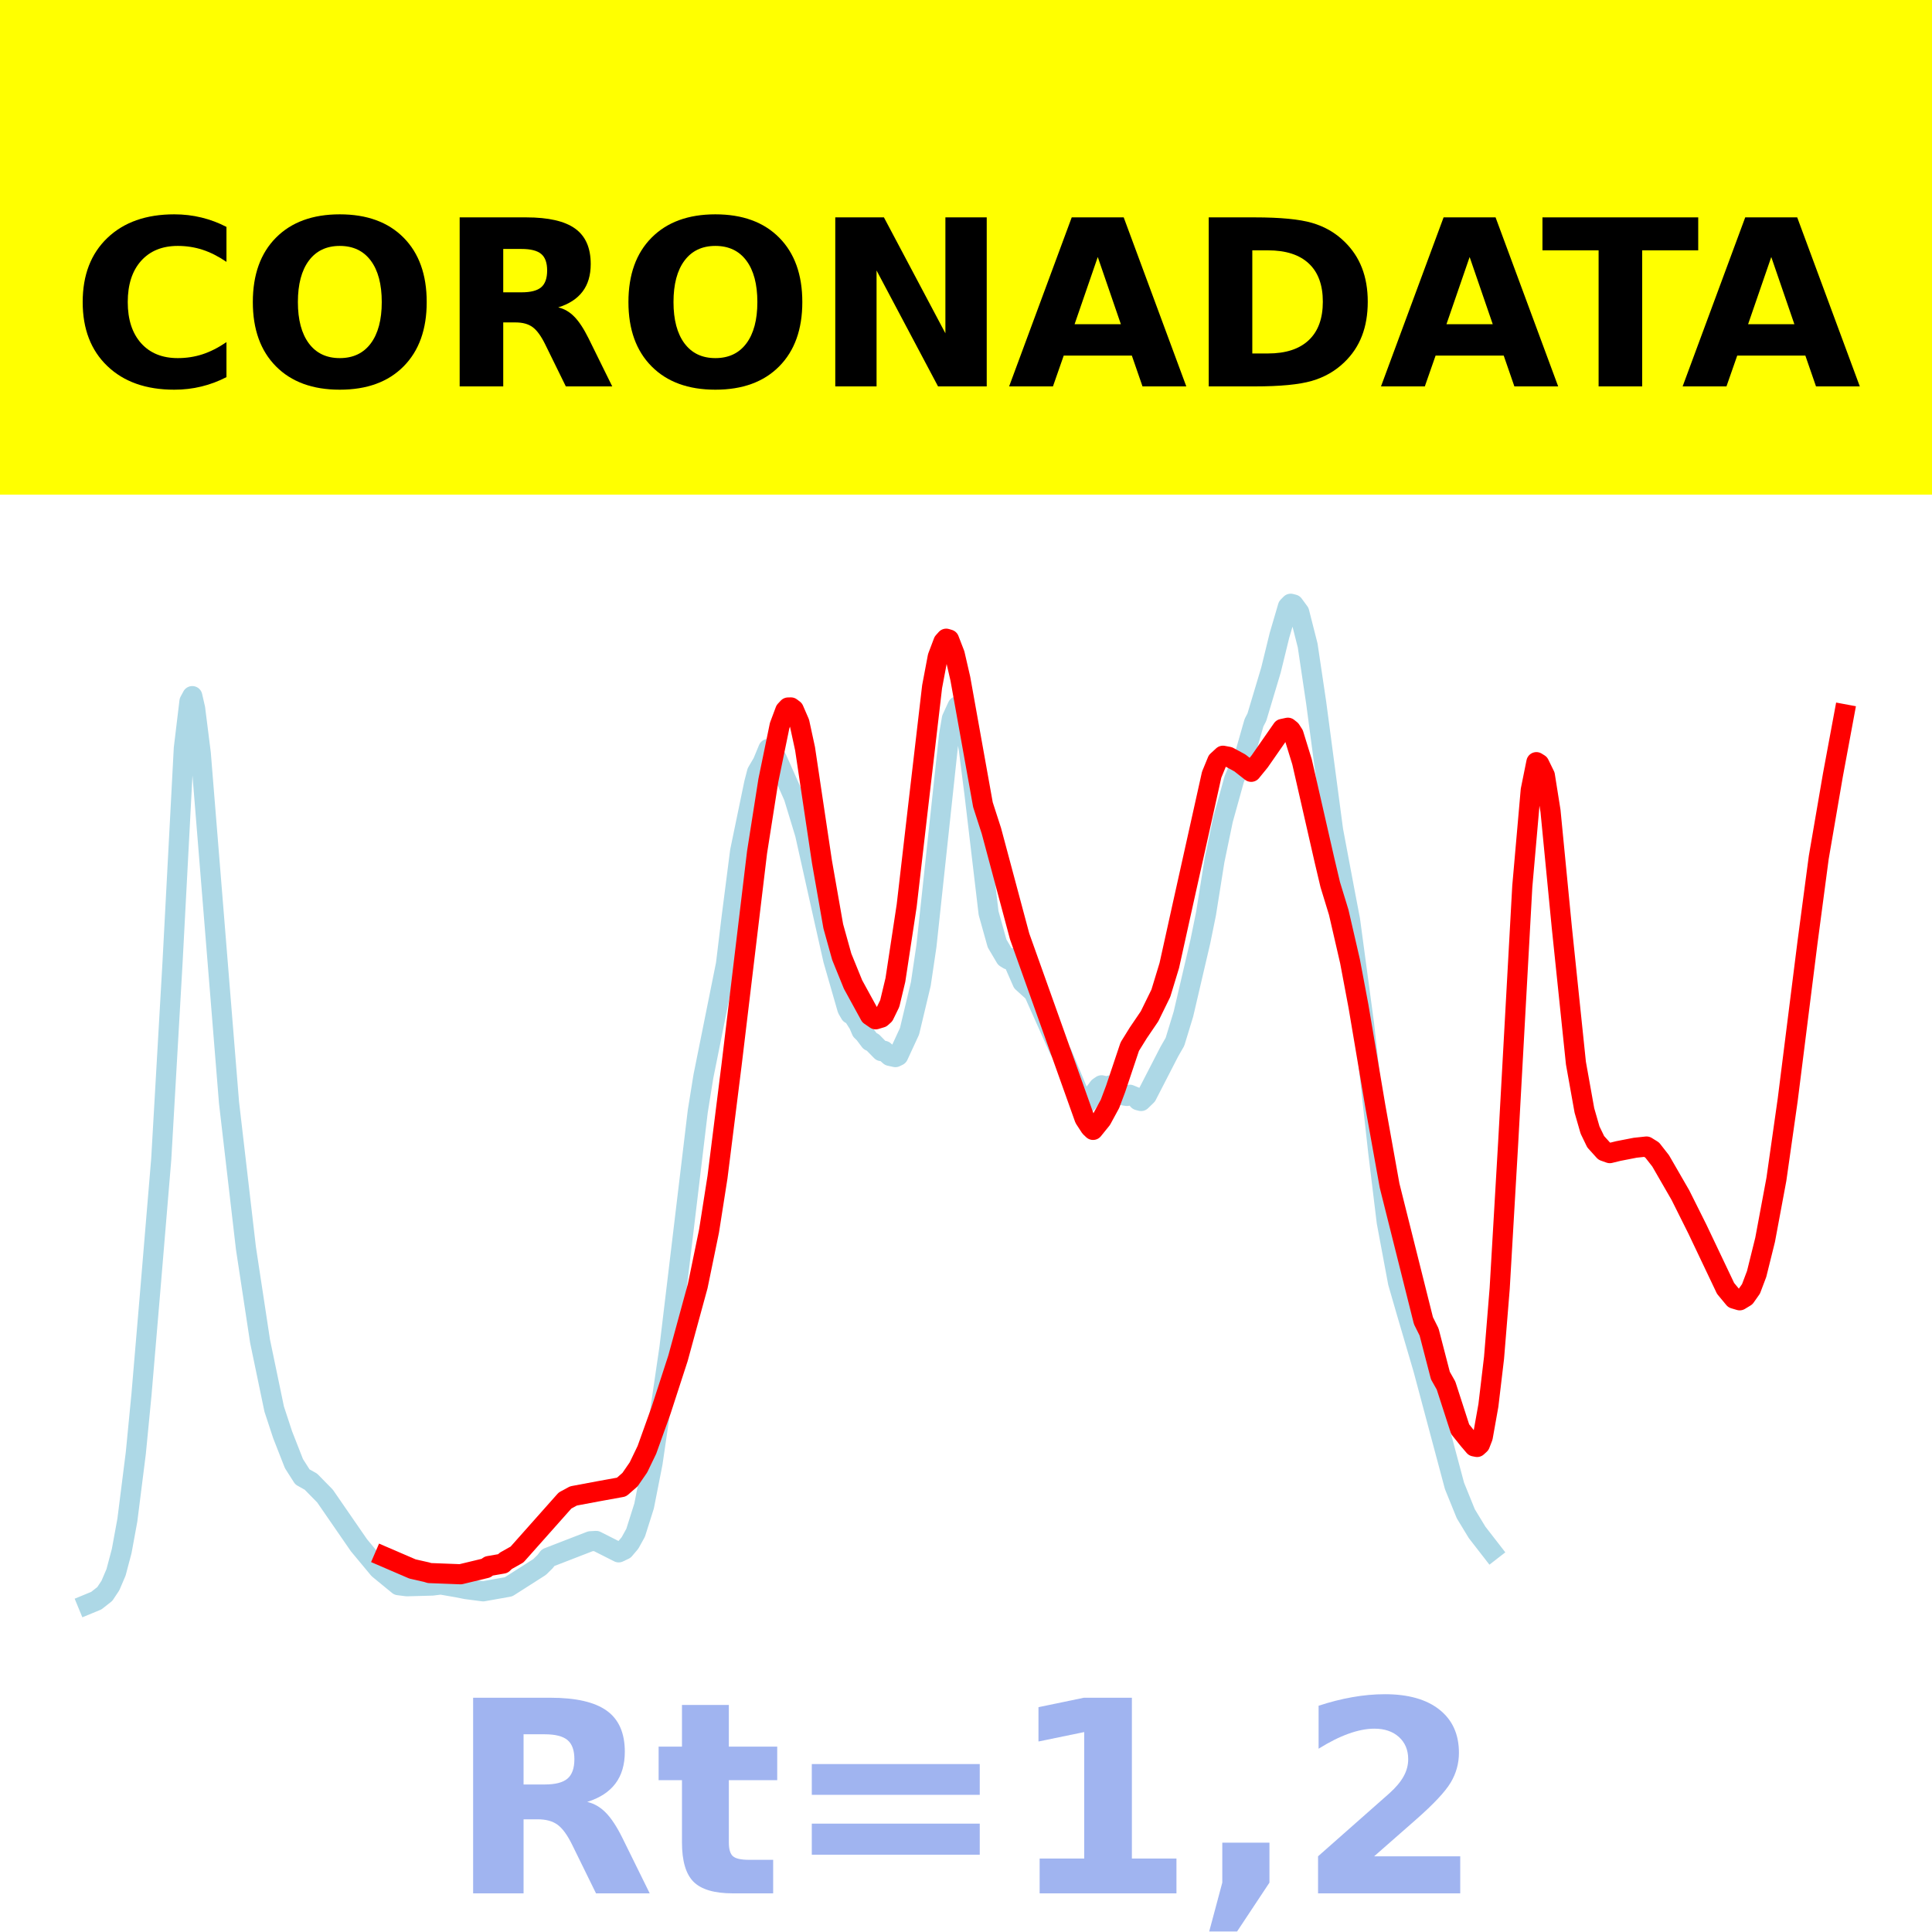
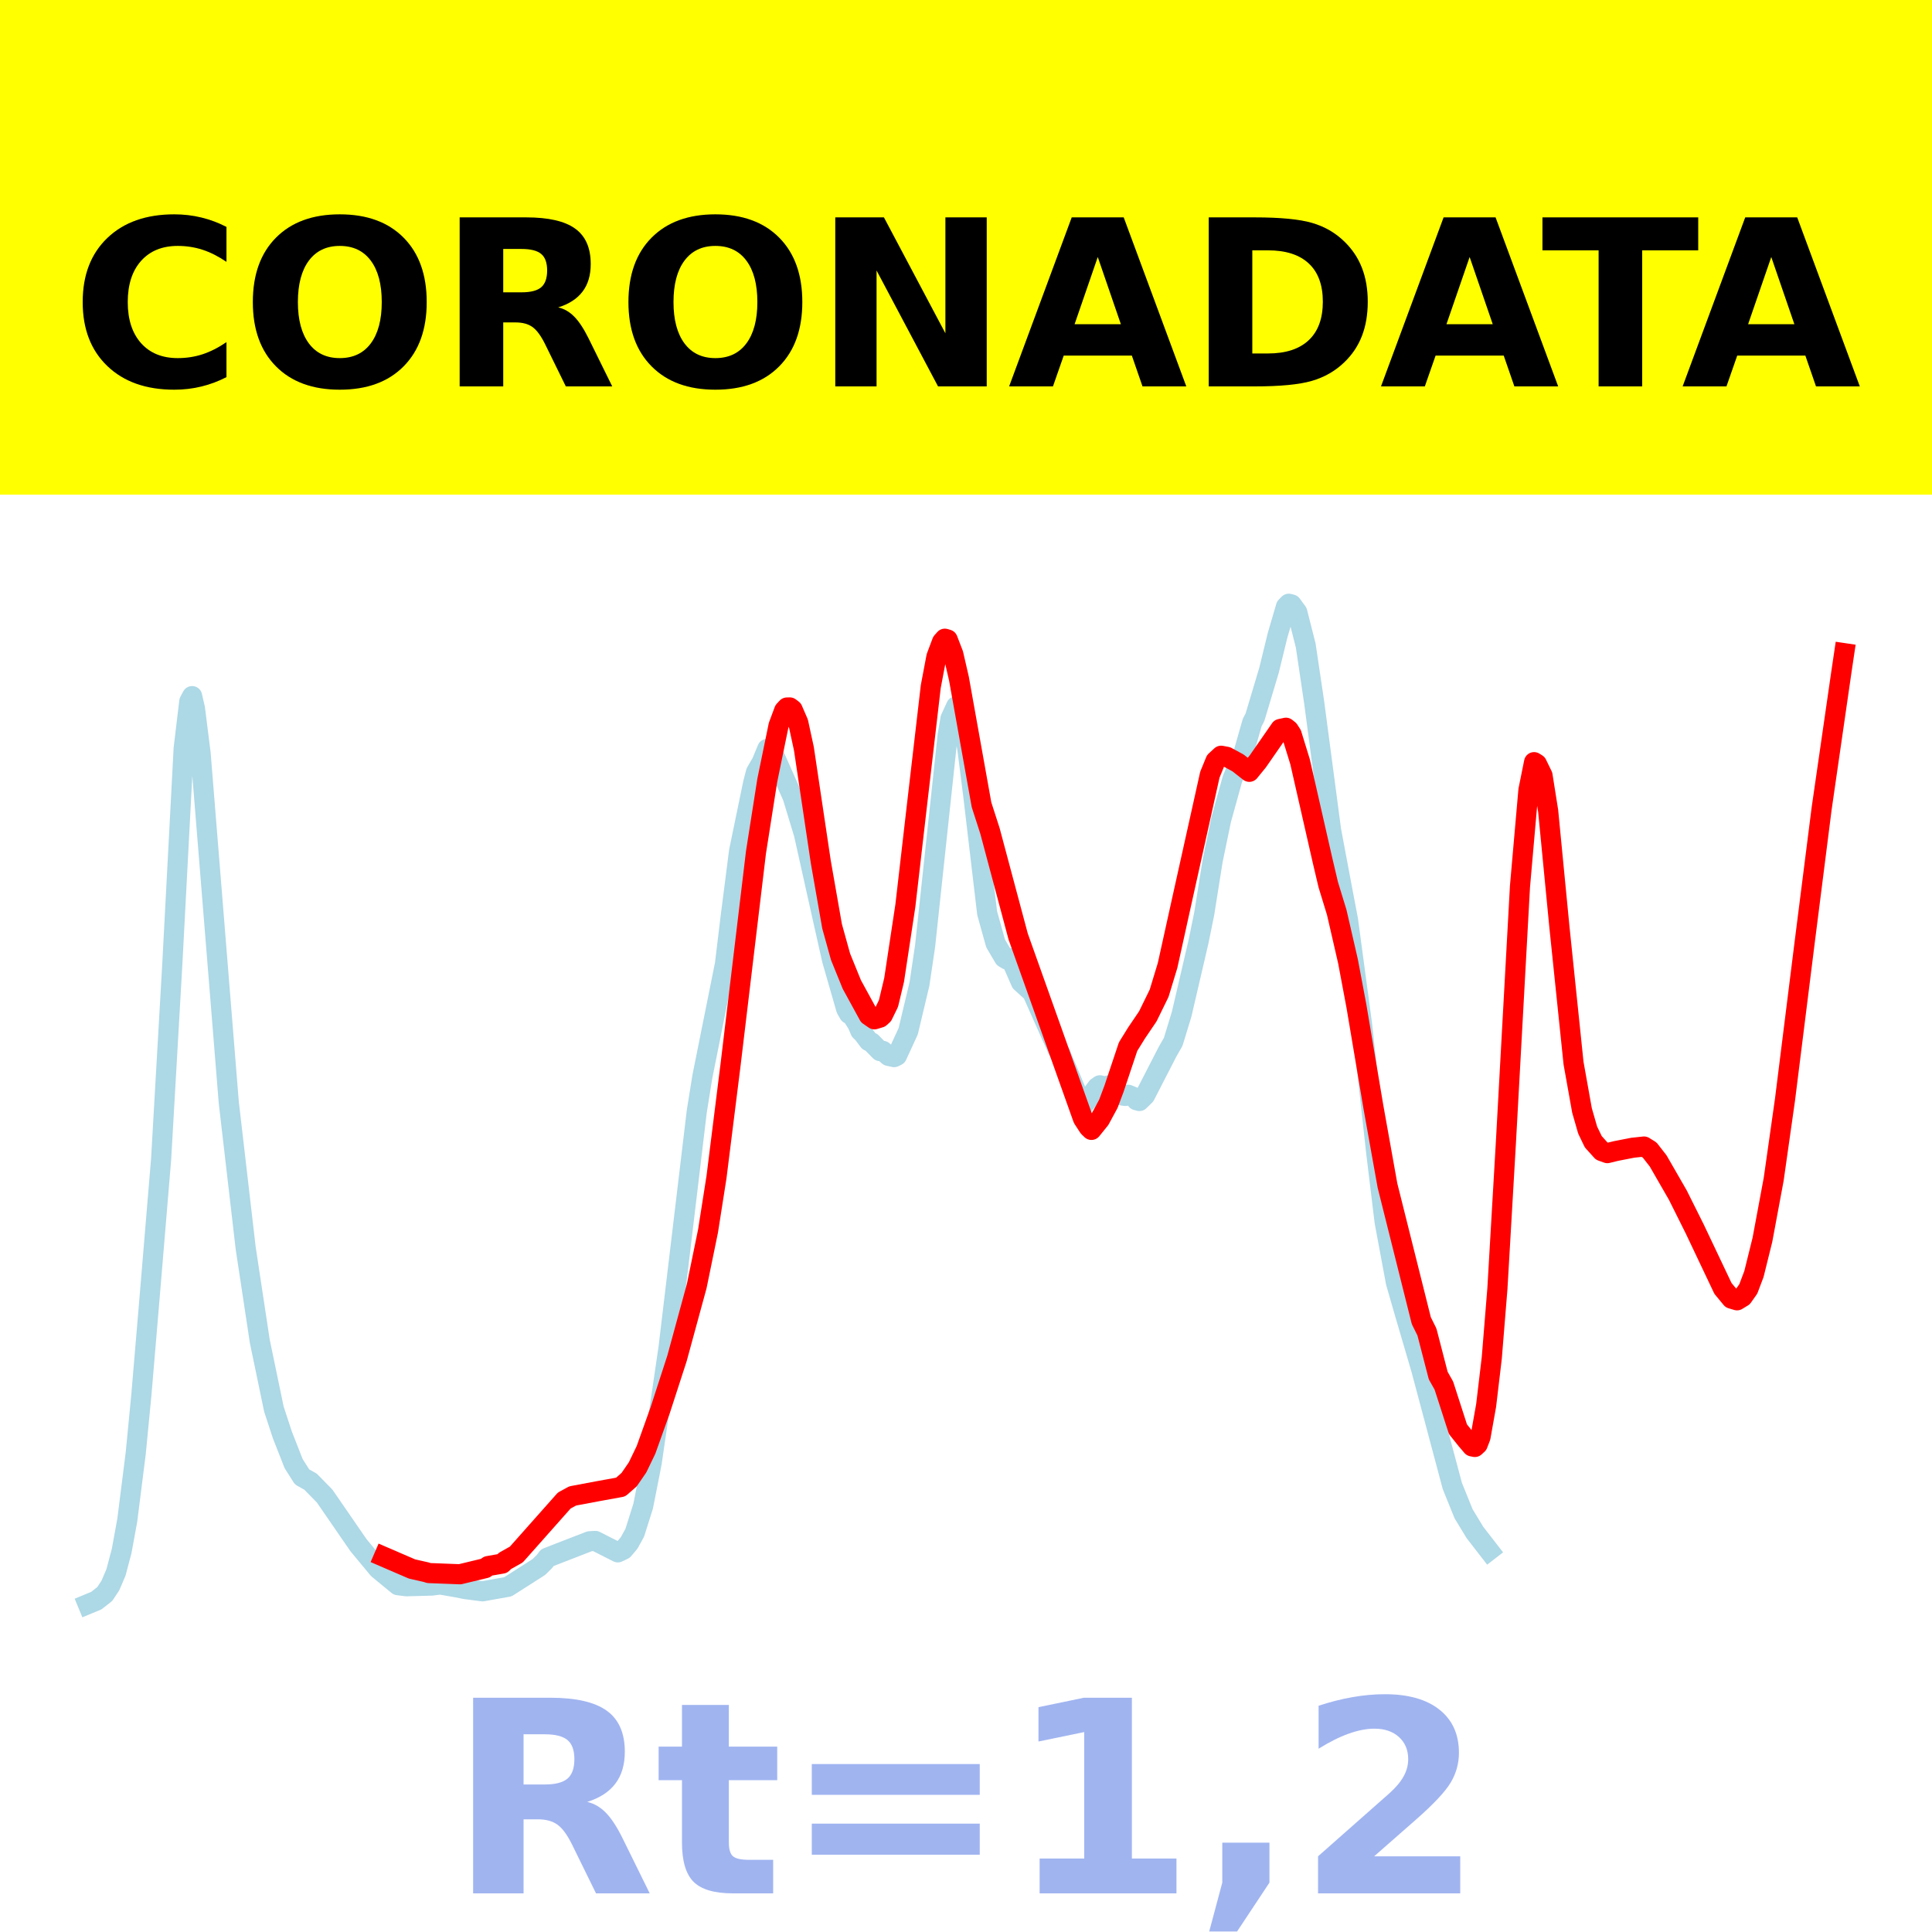
<svg xmlns="http://www.w3.org/2000/svg" xmlns:xlink="http://www.w3.org/1999/xlink" height="144pt" version="1.1" viewBox="0 0 144 144" width="144pt">
  <defs>
    <style type="text/css">*{stroke-linecap:butt;stroke-linejoin:round;}</style>
  </defs>
  <g id="figure_1">
    <g id="patch_1">
      <path d="M 0 144  L 144 144  L 144 0  L 0 0  z " style="fill:#ffffff;" />
    </g>
    <g id="axes_1">
      <g id="patch_2">
        <path d="M 0 144  L 144 144  L 144 0  L 0 0  z " style="fill:#ffffff;" />
      </g>
      <g id="line2d_1">
-         <path clip-path="url(#pa04a906729)" d="M 6.545 119.565  L 7.177 119.304  L 7.808 118.81  L 8.229 118.177  L 8.65 117.191  L 9.071 115.6  L 9.492 113.303  L 10.123 108.3  L 10.544 103.954  L 11.176 96.491  L 12.018 86.401  L 12.859 71.75  L 13.701 55.78  L 14.122 52.276  L 14.333 51.885  L 14.543 52.803  L 14.964 56.142  L 17.069 82.173  L 18.331 93.035  L 19.384 99.969  L 20.436 105.023  L 21.068 106.944  L 21.909 109.089  L 22.541 110.081  L 23.172 110.434  L 24.224 111.506  L 26.75 115.168  L 28.223 116.941  L 29.697 118.15  L 30.328 118.23  L 32.222 118.178  L 32.854 118.099  L 34.116 118.318  L 34.748 118.444  L 36.011 118.608  L 37.905 118.271  L 40.22 116.794  L 40.641 116.378  L 40.851 116.099  L 44.008 114.876  L 44.429 114.852  L 46.113 115.703  L 46.534 115.502  L 46.955 115.005  L 47.376 114.243  L 48.007 112.248  L 48.638 109.041  L 49.901 100.429  L 52.006 82.842  L 52.427 80.226  L 54.11 71.855  L 54.531 68.378  L 55.163 63.448  L 56.215 58.367  L 56.426 57.554  L 56.847 56.835  L 57.267 55.819  L 57.478 55.922  L 57.899 56.548  L 59.162 59.385  L 60.004 62.152  L 61.477 68.747  L 62.108 71.549  L 63.16 75.205  L 63.371 75.569  L 63.581 75.672  L 64.002 76.336  L 64.213 76.831  L 64.423 77.034  L 64.844 77.596  L 65.055 77.698  L 65.686 78.342  L 65.897 78.323  L 66.317 78.698  L 66.738 78.791  L 66.949 78.687  L 67.791 76.864  L 68.633 73.334  L 69.053 70.497  L 70.737 54.797  L 70.948 53.561  L 71.369 52.642  L 71.579 52.838  L 71.79 53.383  L 72.21 55.841  L 72.631 59.153  L 73.684 68.057  L 74.315 70.315  L 74.947 71.385  L 75.157 71.514  L 75.367 71.413  L 75.578 71.771  L 76.209 73.21  L 77.051 73.973  L 78.945 78.221  L 79.156 78.541  L 80.629 82.06  L 80.84 82.203  L 81.05 82.166  L 81.892 81.038  L 82.102 80.892  L 82.523 80.998  L 82.734 80.904  L 83.155 81.097  L 83.786 81.654  L 83.996 81.685  L 84.207 81.595  L 84.628 81.77  L 84.838 82.007  L 85.049 82.062  L 85.47 81.654  L 87.153 78.385  L 87.574 77.652  L 88.206 75.582  L 89.469 70.168  L 89.89 68.099  L 90.521 64.137  L 91.152 61.097  L 91.994 58.066  L 92.836 56.074  L 93.467 53.863  L 93.678 53.459  L 94.73 49.945  L 95.362 47.364  L 95.993 45.213  L 96.203 45  L 96.414 45.054  L 96.835 45.627  L 97.466 48.11  L 98.098 52.359  L 99.36 61.88  L 100.202 66.355  L 100.623 68.561  L 101.676 76.39  L 102.728 85.886  L 103.359 91.083  L 104.201 95.593  L 104.833 97.781  L 106.095 102.082  L 108.41 110.752  L 109.252 112.827  L 110.094 114.214  L 111.146 115.57  L 111.146 115.57  " style="fill:none;stroke:#add8e6;stroke-linecap:square;stroke-width:1.5;" />
+         <path clip-path="url(#pe8aa1b73e6)" d="M 6.545 119.565  L 7.176 119.304  L 7.806 118.81  L 8.226 118.177  L 8.647 117.191  L 9.067 115.6  L 9.487 113.303  L 10.118 108.3  L 10.538 103.954  L 11.168 96.491  L 12.009 86.401  L 12.849 71.75  L 13.69 55.78  L 14.11 52.276  L 14.32 51.885  L 14.53 52.803  L 14.951 56.142  L 17.052 82.173  L 18.313 93.035  L 19.363 99.969  L 20.414 105.023  L 21.044 106.944  L 21.885 109.089  L 22.515 110.081  L 23.145 110.434  L 24.196 111.506  L 26.718 115.168  L 28.189 116.941  L 29.659 118.15  L 30.29 118.23  L 32.181 118.178  L 32.811 118.099  L 34.072 118.318  L 34.702 118.444  L 35.963 118.608  L 37.854 118.271  L 40.166 116.794  L 40.586 116.378  L 40.796 116.099  L 43.948 114.876  L 44.368 114.852  L 46.049 115.703  L 46.47 115.502  L 46.89 115.005  L 47.31 114.243  L 47.94 112.248  L 48.571 109.041  L 49.832 100.429  L 51.933 82.842  L 52.353 80.226  L 54.034 71.855  L 54.454 68.378  L 55.085 63.448  L 56.135 58.367  L 56.346 57.554  L 56.766 56.835  L 57.186 55.819  L 57.396 55.922  L 57.816 56.548  L 59.077 59.385  L 59.918 62.152  L 61.389 68.747  L 62.019 71.549  L 63.07 75.205  L 63.28 75.569  L 63.49 75.672  L 63.91 76.336  L 64.12 76.831  L 64.33 77.034  L 64.751 77.596  L 64.961 77.698  L 65.591 78.342  L 65.801 78.323  L 66.222 78.698  L 66.642 78.791  L 66.852 78.687  L 67.692 76.864  L 68.533 73.334  L 68.953 70.497  L 70.634 54.797  L 70.844 53.561  L 71.265 52.642  L 71.475 52.838  L 71.685 53.383  L 72.105 55.841  L 72.525 59.153  L 73.576 68.057  L 74.206 70.315  L 74.837 71.385  L 75.047 71.514  L 75.257 71.413  L 75.467 71.771  L 76.097 73.21  L 76.938 73.973  L 78.829 78.221  L 79.039 78.541  L 80.51 82.06  L 80.72 82.203  L 80.93 82.166  L 81.771 81.038  L 81.981 80.892  L 82.401 80.998  L 82.611 80.904  L 83.032 81.097  L 83.662 81.654  L 83.872 81.685  L 84.082 81.595  L 84.503 81.77  L 84.713 82.007  L 84.923 82.062  L 85.343 81.654  L 87.024 78.385  L 87.444 77.652  L 88.075 75.582  L 89.335 70.168  L 89.756 68.099  L 90.386 64.137  L 91.016 61.097  L 91.857 58.066  L 92.698 56.074  L 93.328 53.863  L 93.538 53.459  L 94.589 49.945  L 95.219 47.364  L 95.849 45.213  L 96.06 45  L 96.27 45.054  L 96.69 45.627  L 97.32 48.11  L 97.951 52.359  L 99.211 61.88  L 100.052 66.355  L 100.472 68.561  L 101.523 76.39  L 102.573 85.886  L 103.204 91.083  L 104.044 95.593  L 104.675 97.781  L 105.936 102.082  L 108.247 110.752  L 109.087 112.827  L 109.928 114.214  L 110.979 115.57  L 110.979 115.57  " style="fill:none;stroke:#add8e6;stroke-linecap:square;stroke-width:1.5;" />
      </g>
      <g id="line2d_2">
-         <path clip-path="url(#pa04a906729)" d="M 28.644 116.036  L 30.749 116.943  L 31.801 117.181  L 32.012 117.247  L 34.327 117.336  L 36.221 116.88  L 36.431 116.724  L 37.484 116.541  L 37.694 116.338  L 38.536 115.865  L 42.114 111.84  L 42.745 111.498  L 44.64 111.143  L 46.323 110.838  L 46.955 110.287  L 47.586 109.372  L 48.217 108.063  L 49.27 105.125  L 50.533 101.238  L 52.006 95.843  L 52.848 91.75  L 53.479 87.731  L 54.531 79.343  L 56.426 63.528  L 57.267 58.177  L 58.109 54.084  L 58.53 52.958  L 58.741 52.733  L 58.951 52.728  L 59.162 52.888  L 59.583 53.859  L 60.004 55.802  L 61.266 64.244  L 62.108 69.041  L 62.74 71.311  L 63.581 73.379  L 64.844 75.684  L 65.265 75.973  L 65.686 75.848  L 65.897 75.658  L 66.317 74.796  L 66.738 73.038  L 67.58 67.492  L 68.422 60.203  L 69.474 51.181  L 69.895 48.955  L 70.316 47.84  L 70.527 47.605  L 70.737 47.669  L 71.158 48.759  L 71.579 50.586  L 73.263 59.978  L 73.894 61.932  L 75.999 69.797  L 80.84 83.369  L 81.26 84.015  L 81.471 84.216  L 82.102 83.436  L 82.734 82.27  L 83.155 81.148  L 84.207 78.008  L 84.838 76.99  L 85.68 75.75  L 86.522 74.032  L 87.153 71.961  L 88.206 67.2  L 90.31 57.741  L 90.731 56.717  L 91.152 56.329  L 91.573 56.408  L 92.415 56.865  L 93.257 57.526  L 93.888 56.752  L 95.572 54.331  L 95.993 54.241  L 96.203 54.407  L 96.414 54.735  L 97.045 56.78  L 98.729 64.161  L 99.15 65.94  L 99.781 68  L 100.623 71.652  L 101.255 75.01  L 102.517 82.493  L 103.57 88.361  L 106.095 98.436  L 106.516 99.28  L 107.358 102.526  L 107.779 103.272  L 108.831 106.525  L 109.463 107.313  L 109.884 107.806  L 110.094 107.848  L 110.305 107.655  L 110.515 107.112  L 110.936 104.753  L 111.357 101.206  L 111.778 96.03  L 112.409 85.193  L 113.462 66.078  L 114.093 58.892  L 114.514 56.807  L 114.724 56.936  L 115.145 57.799  L 115.566 60.447  L 116.408 69.115  L 117.46 79.235  L 118.092 82.764  L 118.513 84.225  L 118.934 85.098  L 119.565 85.797  L 119.986 85.947  L 120.617 85.792  L 121.88 85.546  L 122.722 85.456  L 123.143 85.717  L 123.774 86.523  L 125.248 89.078  L 126.51 91.604  L 128.615 96.031  L 129.246 96.792  L 129.667 96.917  L 130.088 96.662  L 130.509 96.065  L 130.93 94.953  L 131.562 92.405  L 132.403 87.893  L 133.245 81.973  L 134.719 70.252  L 135.56 63.906  L 136.613 57.773  L 137.455 53.239  L 137.455 53.239  " style="fill:none;stroke:#ff0000;stroke-linecap:square;stroke-width:1.5;" />
+         <path clip-path="url(#pe8aa1b73e6)" d="M 28.609 116.036  L 30.71 116.943  L 31.761 117.181  L 31.971 117.247  L 34.282 117.336  L 36.173 116.88  L 36.383 116.724  L 37.434 116.541  L 37.644 116.338  L 38.485 115.865  L 42.057 111.84  L 42.687 111.498  L 44.578 111.143  L 46.259 110.838  L 46.89 110.287  L 47.52 109.372  L 48.151 108.063  L 49.201 105.125  L 50.462 101.238  L 51.933 95.843  L 52.773 91.75  L 53.404 87.731  L 54.454 79.343  L 56.346 63.528  L 57.186 58.177  L 58.027 54.084  L 58.447 52.958  L 58.657 52.733  L 58.867 52.728  L 59.077 52.888  L 59.497 53.859  L 59.918 55.802  L 61.178 64.244  L 62.019 69.041  L 62.649 71.311  L 63.49 73.379  L 64.751 75.684  L 65.171 75.973  L 65.591 75.848  L 65.801 75.658  L 66.222 74.796  L 66.642 73.038  L 67.482 67.492  L 68.323 60.203  L 69.373 51.181  L 69.794 48.955  L 70.214 47.84  L 70.424 47.605  L 70.634 47.669  L 71.054 48.759  L 71.475 50.586  L 73.156 59.978  L 73.786 61.932  L 75.887 69.797  L 80.72 83.369  L 81.141 84.015  L 81.351 84.216  L 81.981 83.436  L 82.611 82.27  L 83.032 81.148  L 84.082 78.008  L 84.713 76.99  L 85.553 75.75  L 86.394 74.032  L 87.024 71.961  L 88.075 67.2  L 90.176 57.741  L 90.596 56.717  L 91.016 56.329  L 91.437 56.408  L 92.277 56.865  L 93.118 57.526  L 93.748 56.752  L 95.429 54.331  L 95.849 54.241  L 96.06 54.407  L 96.27 54.735  L 96.9 56.78  L 98.581 64.161  L 99.001 65.94  L 99.632 68  L 100.472 71.652  L 101.103 75.01  L 102.363 82.493  L 103.414 88.361  L 105.936 98.436  L 106.356 99.28  L 107.196 102.526  L 107.617 103.272  L 108.667 106.525  L 109.298 107.313  L 109.718 107.806  L 109.928 107.848  L 110.138 107.655  L 110.348 107.112  L 110.768 104.753  L 111.189 101.206  L 111.609 96.03  L 112.239 85.193  L 113.29 66.078  L 113.92 58.892  L 114.341 56.807  L 114.551 56.936  L 114.971 57.799  L 115.391 60.447  L 116.232 69.115  L 117.282 79.235  L 117.913 82.764  L 118.333 84.225  L 118.753 85.098  L 119.384 85.797  L 119.804 85.947  L 120.434 85.792  L 121.695 85.546  L 122.536 85.456  L 122.956 85.717  L 123.586 86.523  L 125.057 89.078  L 126.318 91.604  L 128.419 96.031  L 129.049 96.792  L 129.47 96.917  L 129.89 96.662  L 130.31 96.065  L 130.73 94.953  L 131.361 92.405  L 132.201 87.893  L 133.042 81.973  L 134.513 70.208  L 135.774 60.268  L 137.244 50.104  L 137.455 48.684  L 137.455 48.684  " style="fill:none;stroke:#ff0000;stroke-linecap:square;stroke-width:1.5;" />
      </g>
      <g id="patch_3">
        <path d="M 0 144  L 0 0  " style="fill:none;stroke:#ffffff;stroke-linecap:square;stroke-linejoin:miter;stroke-width:0.8;" />
      </g>
      <g id="patch_4">
        <path d="M 144 144  L 144 0  " style="fill:none;stroke:#ffffff;stroke-linecap:square;stroke-linejoin:miter;stroke-width:0.8;" />
      </g>
      <g id="patch_5">
-         <path d="M -0 144  L 144 144  " style="fill:none;stroke:#ffffff;stroke-linecap:square;stroke-linejoin:miter;stroke-width:0.8;" />
+         <path d="M 0 144  L 144 144  " style="fill:none;stroke:#ffffff;stroke-linecap:square;stroke-linejoin:miter;stroke-width:0.8;" />
      </g>
      <g id="patch_6">
-         <path d="M -0 0  L 144 0  " style="fill:none;stroke:#ffffff;stroke-linecap:square;stroke-linejoin:miter;stroke-width:0.8;" />
+         <path d="M 0 0  L 144 0  " style="fill:none;stroke:#ffffff;stroke-linecap:square;stroke-linejoin:miter;stroke-width:0.8;" />
      </g>
    </g>
    <g id="text_1">
      <g id="patch_7">
        <path d="M -64.848 36.368  L 208.848 36.368  L 208.848 -7.654  L -64.848 -7.654  z " style="fill:#ffff00;stroke:#ffff00;stroke-linejoin:miter;" />
      </g>
      <g transform="translate(72 9.45018)scale(0.1728 -0.1728)" />
      <g transform="translate(-60.87375 28.8)scale(0.1728 -0.1728)">
        <defs>
          <path id="DejaVuSans-Bold-32" />
          <path d="M 67 4  Q 61.812 1.312 56.203 -0.047  Q 50.594 -1.422 44.484 -1.422  Q 26.266 -1.422 15.625 8.766  Q 4.984 18.953 4.984 36.375  Q 4.984 53.859 15.625 64.031  Q 26.266 74.219 44.484 74.219  Q 50.594 74.219 56.203 72.844  Q 61.812 71.484 67 68.797  L 67 53.719  Q 61.766 57.281 56.688 58.938  Q 51.609 60.594 46 60.594  Q 35.938 60.594 30.172 54.141  Q 24.422 47.703 24.422 36.375  Q 24.422 25.094 30.172 18.641  Q 35.938 12.203 46 12.203  Q 51.609 12.203 56.688 13.859  Q 61.766 15.531 67 19.094  z " id="DejaVuSans-Bold-67" />
          <path d="M 42.484 60.594  Q 33.891 60.594 29.156 54.25  Q 24.422 47.906 24.422 36.375  Q 24.422 24.906 29.156 18.547  Q 33.891 12.203 42.484 12.203  Q 51.125 12.203 55.859 18.547  Q 60.594 24.906 60.594 36.375  Q 60.594 47.906 55.859 54.25  Q 51.125 60.594 42.484 60.594  z M 42.484 74.219  Q 60.062 74.219 70.016 64.156  Q 79.984 54.109 79.984 36.375  Q 79.984 18.703 70.016 8.641  Q 60.062 -1.422 42.484 -1.422  Q 24.953 -1.422 14.969 8.641  Q 4.984 18.703 4.984 36.375  Q 4.984 54.109 14.969 64.156  Q 24.953 74.219 42.484 74.219  z " id="DejaVuSans-Bold-79" />
          <path d="M 35.891 40.578  Q 41.797 40.578 44.359 42.766  Q 46.922 44.969 46.922 50  Q 46.922 54.984 44.359 57.125  Q 41.797 59.281 35.891 59.281  L 27.984 59.281  L 27.984 40.578  z M 27.984 27.594  L 27.984 0  L 9.188 0  L 9.188 72.906  L 37.891 72.906  Q 52.297 72.906 59 68.062  Q 65.719 63.234 65.719 52.781  Q 65.719 45.562 62.219 40.922  Q 58.734 36.281 51.703 34.078  Q 55.562 33.203 58.609 30.094  Q 61.672 27 64.797 20.703  L 75 0  L 54.984 0  L 46.094 18.109  Q 43.406 23.578 40.641 25.578  Q 37.891 27.594 33.297 27.594  z " id="DejaVuSans-Bold-82" />
          <path d="M 9.188 72.906  L 30.172 72.906  L 56.688 22.906  L 56.688 72.906  L 74.516 72.906  L 74.516 0  L 53.516 0  L 27 50  L 27 0  L 9.188 0  z " id="DejaVuSans-Bold-78" />
          <path d="M 53.422 13.281  L 24.031 13.281  L 19.391 0  L 0.484 0  L 27.484 72.906  L 49.906 72.906  L 76.906 0  L 58.016 0  z M 28.719 26.812  L 48.688 26.812  L 38.719 55.812  z " id="DejaVuSans-Bold-65" />
          <path d="M 27.984 58.688  L 27.984 14.203  L 34.719 14.203  Q 46.234 14.203 52.312 19.922  Q 58.406 25.641 58.406 36.531  Q 58.406 47.359 52.344 53.016  Q 46.297 58.688 34.719 58.688  z M 9.188 72.906  L 29 72.906  Q 45.609 72.906 53.734 70.531  Q 61.859 68.172 67.672 62.5  Q 72.797 57.562 75.281 51.109  Q 77.781 44.672 77.781 36.531  Q 77.781 28.266 75.281 21.797  Q 72.797 15.328 67.672 10.406  Q 61.812 4.734 53.609 2.359  Q 45.406 0 29 0  L 9.188 0  z " id="DejaVuSans-Bold-68" />
          <path d="M 0.484 72.906  L 67.672 72.906  L 67.672 58.688  L 43.5 58.688  L 43.5 0  L 24.703 0  L 24.703 58.688  L 0.484 58.688  z " id="DejaVuSans-Bold-84" />
        </defs>
        <use xlink:href="#DejaVuSans-Bold-32" />
        <use x="34.814" xlink:href="#DejaVuSans-Bold-32" />
        <use x="69.629" xlink:href="#DejaVuSans-Bold-32" />
        <use x="104.443" xlink:href="#DejaVuSans-Bold-32" />
        <use x="139.258" xlink:href="#DejaVuSans-Bold-32" />
        <use x="174.072" xlink:href="#DejaVuSans-Bold-32" />
        <use x="208.887" xlink:href="#DejaVuSans-Bold-32" />
        <use x="243.701" xlink:href="#DejaVuSans-Bold-32" />
        <use x="278.516" xlink:href="#DejaVuSans-Bold-32" />
        <use x="313.33" xlink:href="#DejaVuSans-Bold-32" />
        <use x="348.145" xlink:href="#DejaVuSans-Bold-32" />
        <use x="382.959" xlink:href="#DejaVuSans-Bold-67" />
        <use x="456.348" xlink:href="#DejaVuSans-Bold-79" />
        <use x="541.357" xlink:href="#DejaVuSans-Bold-82" />
        <use x="618.359" xlink:href="#DejaVuSans-Bold-79" />
        <use x="703.369" xlink:href="#DejaVuSans-Bold-78" />
        <use x="787.061" xlink:href="#DejaVuSans-Bold-65" />
        <use x="864.453" xlink:href="#DejaVuSans-Bold-68" />
        <use x="947.461" xlink:href="#DejaVuSans-Bold-65" />
        <use x="1017.104" xlink:href="#DejaVuSans-Bold-84" />
        <use x="1077.566" xlink:href="#DejaVuSans-Bold-65" />
        <use x="1154.959" xlink:href="#DejaVuSans-Bold-32" />
        <use x="1189.773" xlink:href="#DejaVuSans-Bold-32" />
        <use x="1224.588" xlink:href="#DejaVuSans-Bold-32" />
        <use x="1259.402" xlink:href="#DejaVuSans-Bold-32" />
        <use x="1294.217" xlink:href="#DejaVuSans-Bold-32" />
        <use x="1329.031" xlink:href="#DejaVuSans-Bold-32" />
        <use x="1363.846" xlink:href="#DejaVuSans-Bold-32" />
        <use x="1398.66" xlink:href="#DejaVuSans-Bold-32" />
        <use x="1433.475" xlink:href="#DejaVuSans-Bold-32" />
        <use x="1468.289" xlink:href="#DejaVuSans-Bold-32" />
        <use x="1503.104" xlink:href="#DejaVuSans-Bold-32" />
      </g>
    </g>
    <g id="text_2">
      <g style="fill:#4169e1;opacity:0.5;" transform="translate(33.42656 141.12)scale(0.2 -0.2)">
        <defs>
          <path d="M 27.484 70.219  L 27.484 54.688  L 45.516 54.688  L 45.516 42.188  L 27.484 42.188  L 27.484 19  Q 27.484 15.188 29 13.844  Q 30.516 12.5 35.016 12.5  L 44 12.5  L 44 0  L 29 0  Q 18.656 0 14.328 4.312  Q 10.016 8.641 10.016 19  L 10.016 42.188  L 1.312 42.188  L 1.312 54.688  L 10.016 54.688  L 10.016 70.219  z " id="DejaVuSans-Bold-116" />
          <path d="M 10.594 48.188  L 73.188 48.188  L 73.188 36.719  L 10.594 36.719  z M 10.594 25.984  L 73.188 25.984  L 73.188 14.406  L 10.594 14.406  z " id="DejaVuSans-Bold-61" />
          <path d="M 11.719 12.984  L 28.328 12.984  L 28.328 60.109  L 11.281 56.594  L 11.281 69.391  L 28.219 72.906  L 46.094 72.906  L 46.094 12.984  L 62.703 12.984  L 62.703 0  L 11.719 0  z " id="DejaVuSans-Bold-49" />
          <path d="M 10.203 18.891  L 27.781 18.891  L 27.781 4  L 15.719 -14.203  L 5.328 -14.203  L 10.203 4  z " id="DejaVuSans-Bold-44" />
          <path d="M 28.812 13.812  L 60.891 13.812  L 60.891 0  L 7.906 0  L 7.906 13.812  L 34.516 37.312  Q 38.094 40.531 39.797 43.609  Q 41.5 46.688 41.5 50  Q 41.5 55.125 38.062 58.25  Q 34.625 61.375 28.906 61.375  Q 24.516 61.375 19.281 59.5  Q 14.062 57.625 8.109 53.906  L 8.109 69.922  Q 14.453 72.016 20.656 73.109  Q 26.859 74.219 32.812 74.219  Q 45.906 74.219 53.156 68.453  Q 60.406 62.703 60.406 52.391  Q 60.406 46.438 57.328 41.281  Q 54.25 36.141 44.391 27.484  z " id="DejaVuSans-Bold-50" />
        </defs>
        <use xlink:href="#DejaVuSans-Bold-82" />
        <use x="77.002" xlink:href="#DejaVuSans-Bold-116" />
        <use x="124.805" xlink:href="#DejaVuSans-Bold-61" />
        <use x="208.594" xlink:href="#DejaVuSans-Bold-49" />
        <use x="278.174" xlink:href="#DejaVuSans-Bold-44" />
        <use x="316.162" xlink:href="#DejaVuSans-Bold-50" />
      </g>
    </g>
  </g>
  <defs>
-     <clipPath id="pa04a906729">
+     <clipPath id="pe8aa1b73e6">
      <rect height="144" width="144" x="0" y="0" />
    </clipPath>
  </defs>
</svg>
